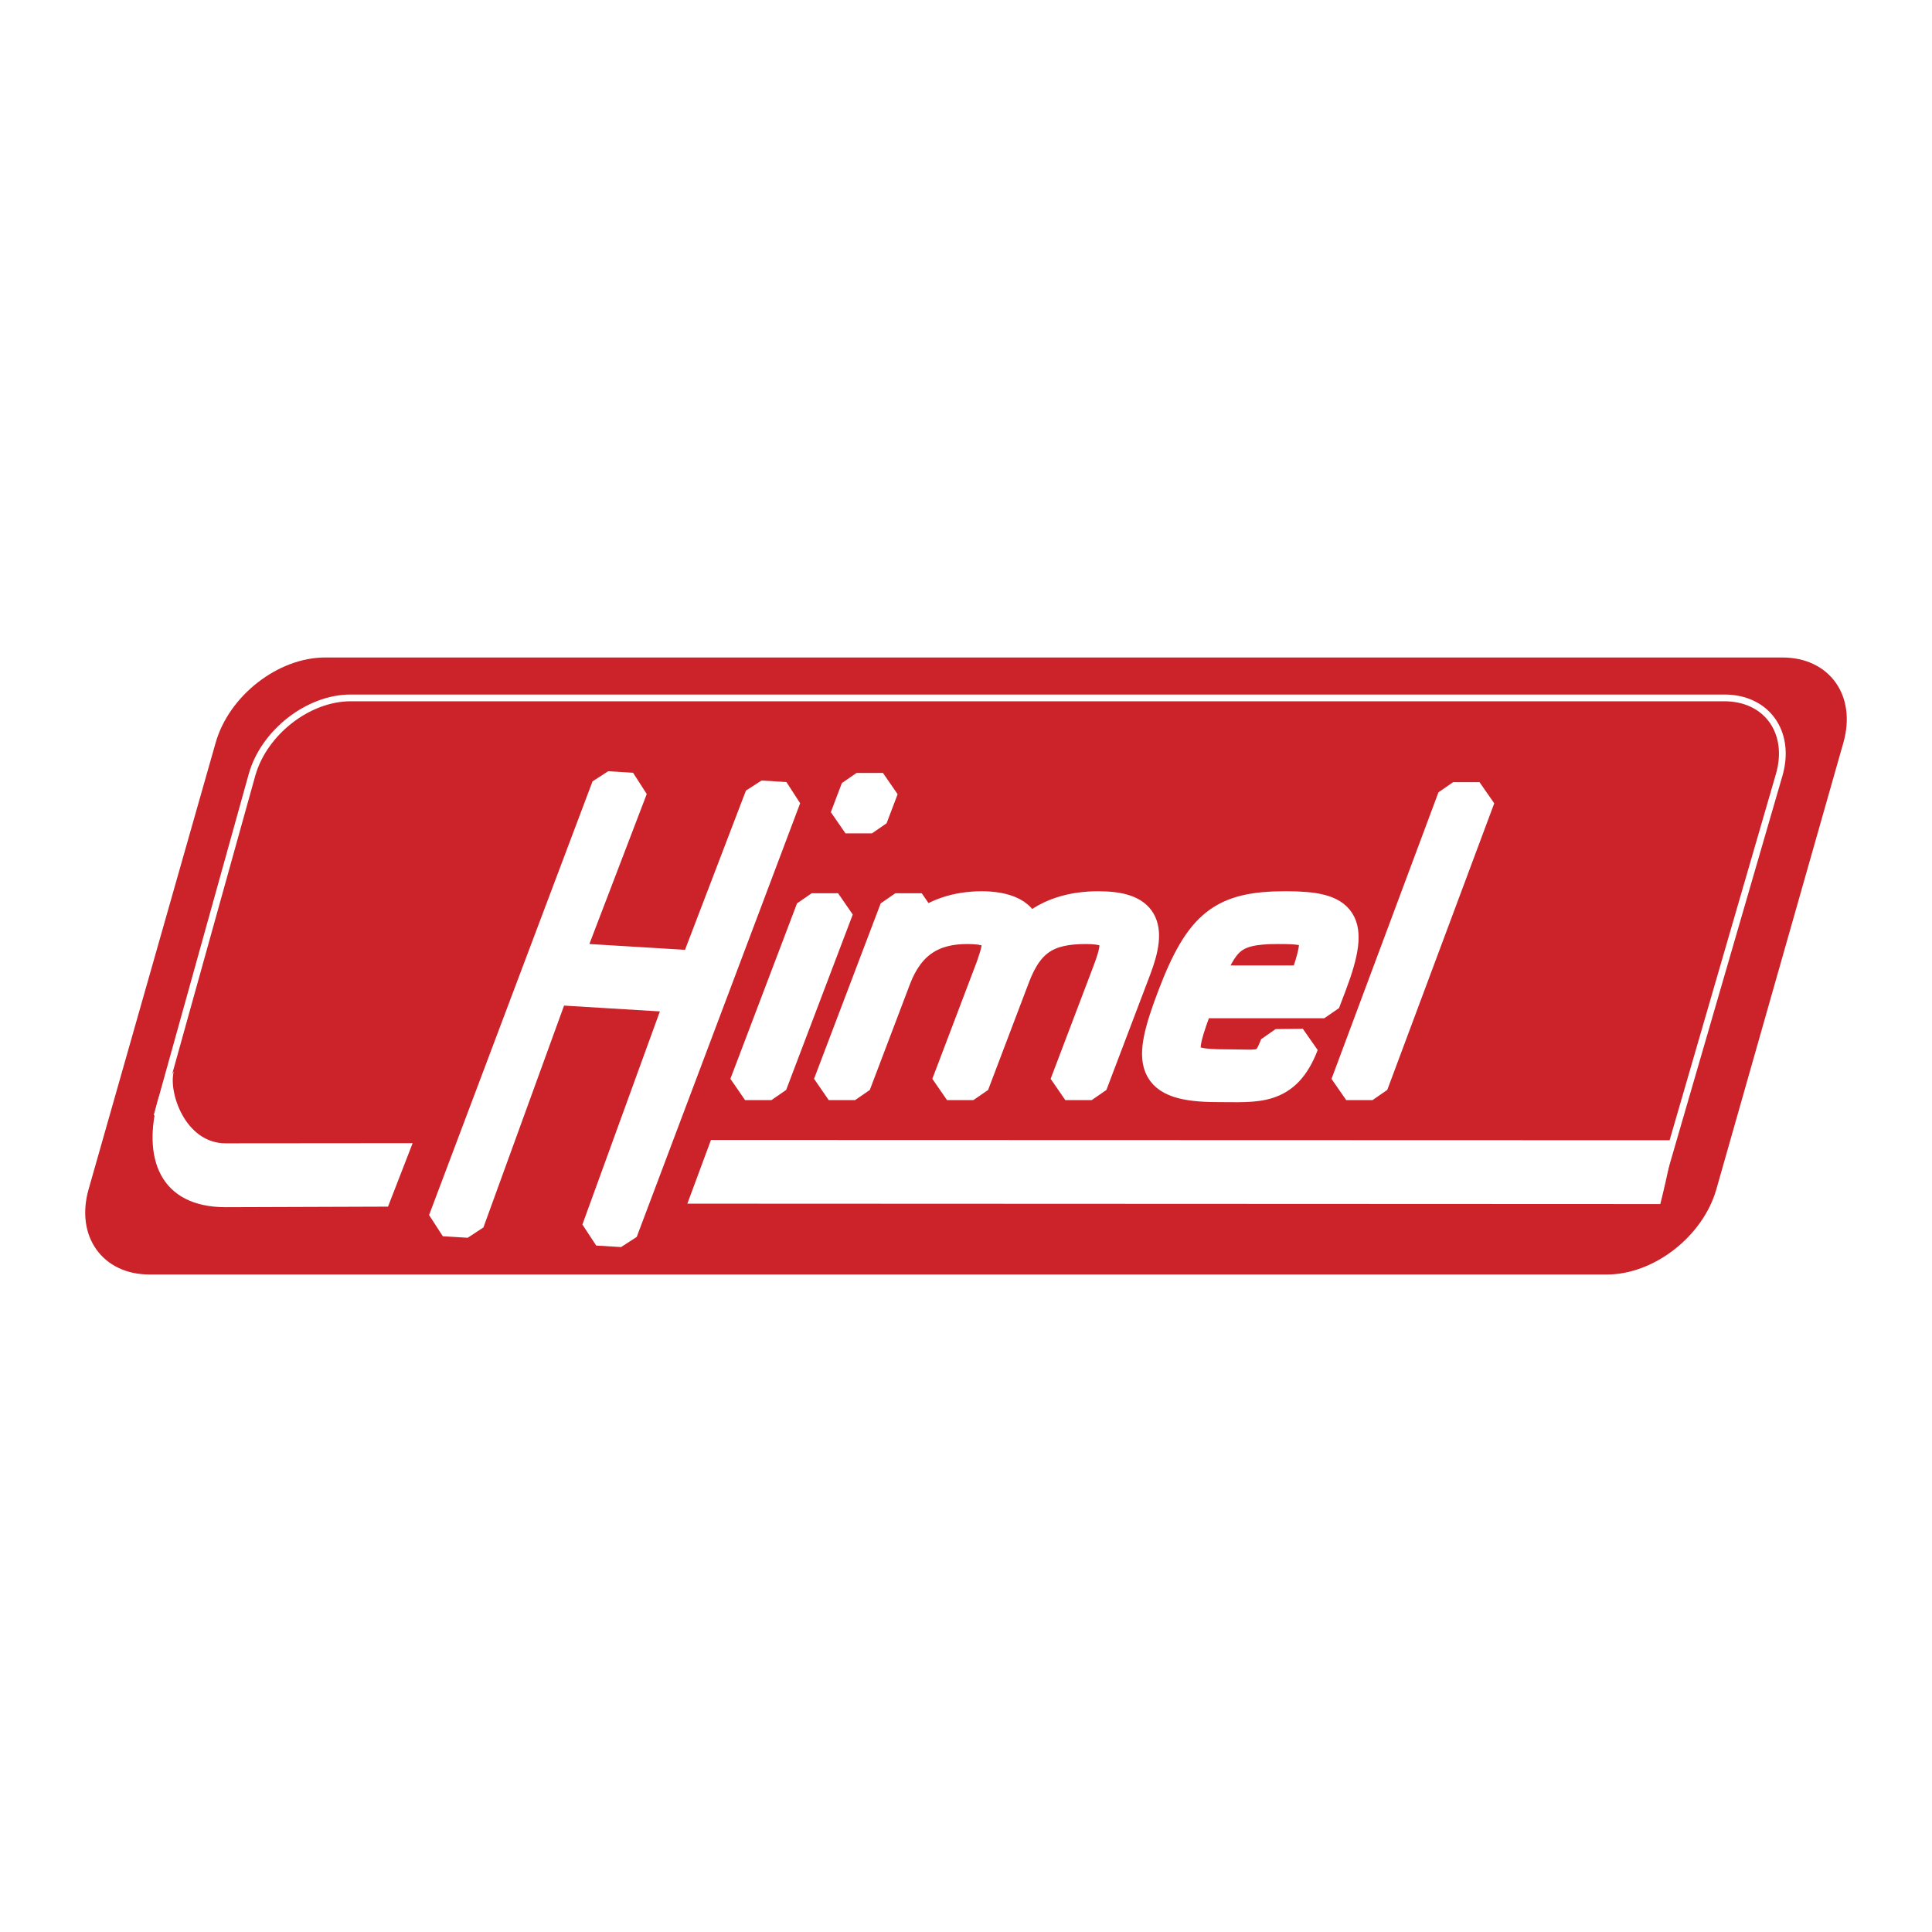
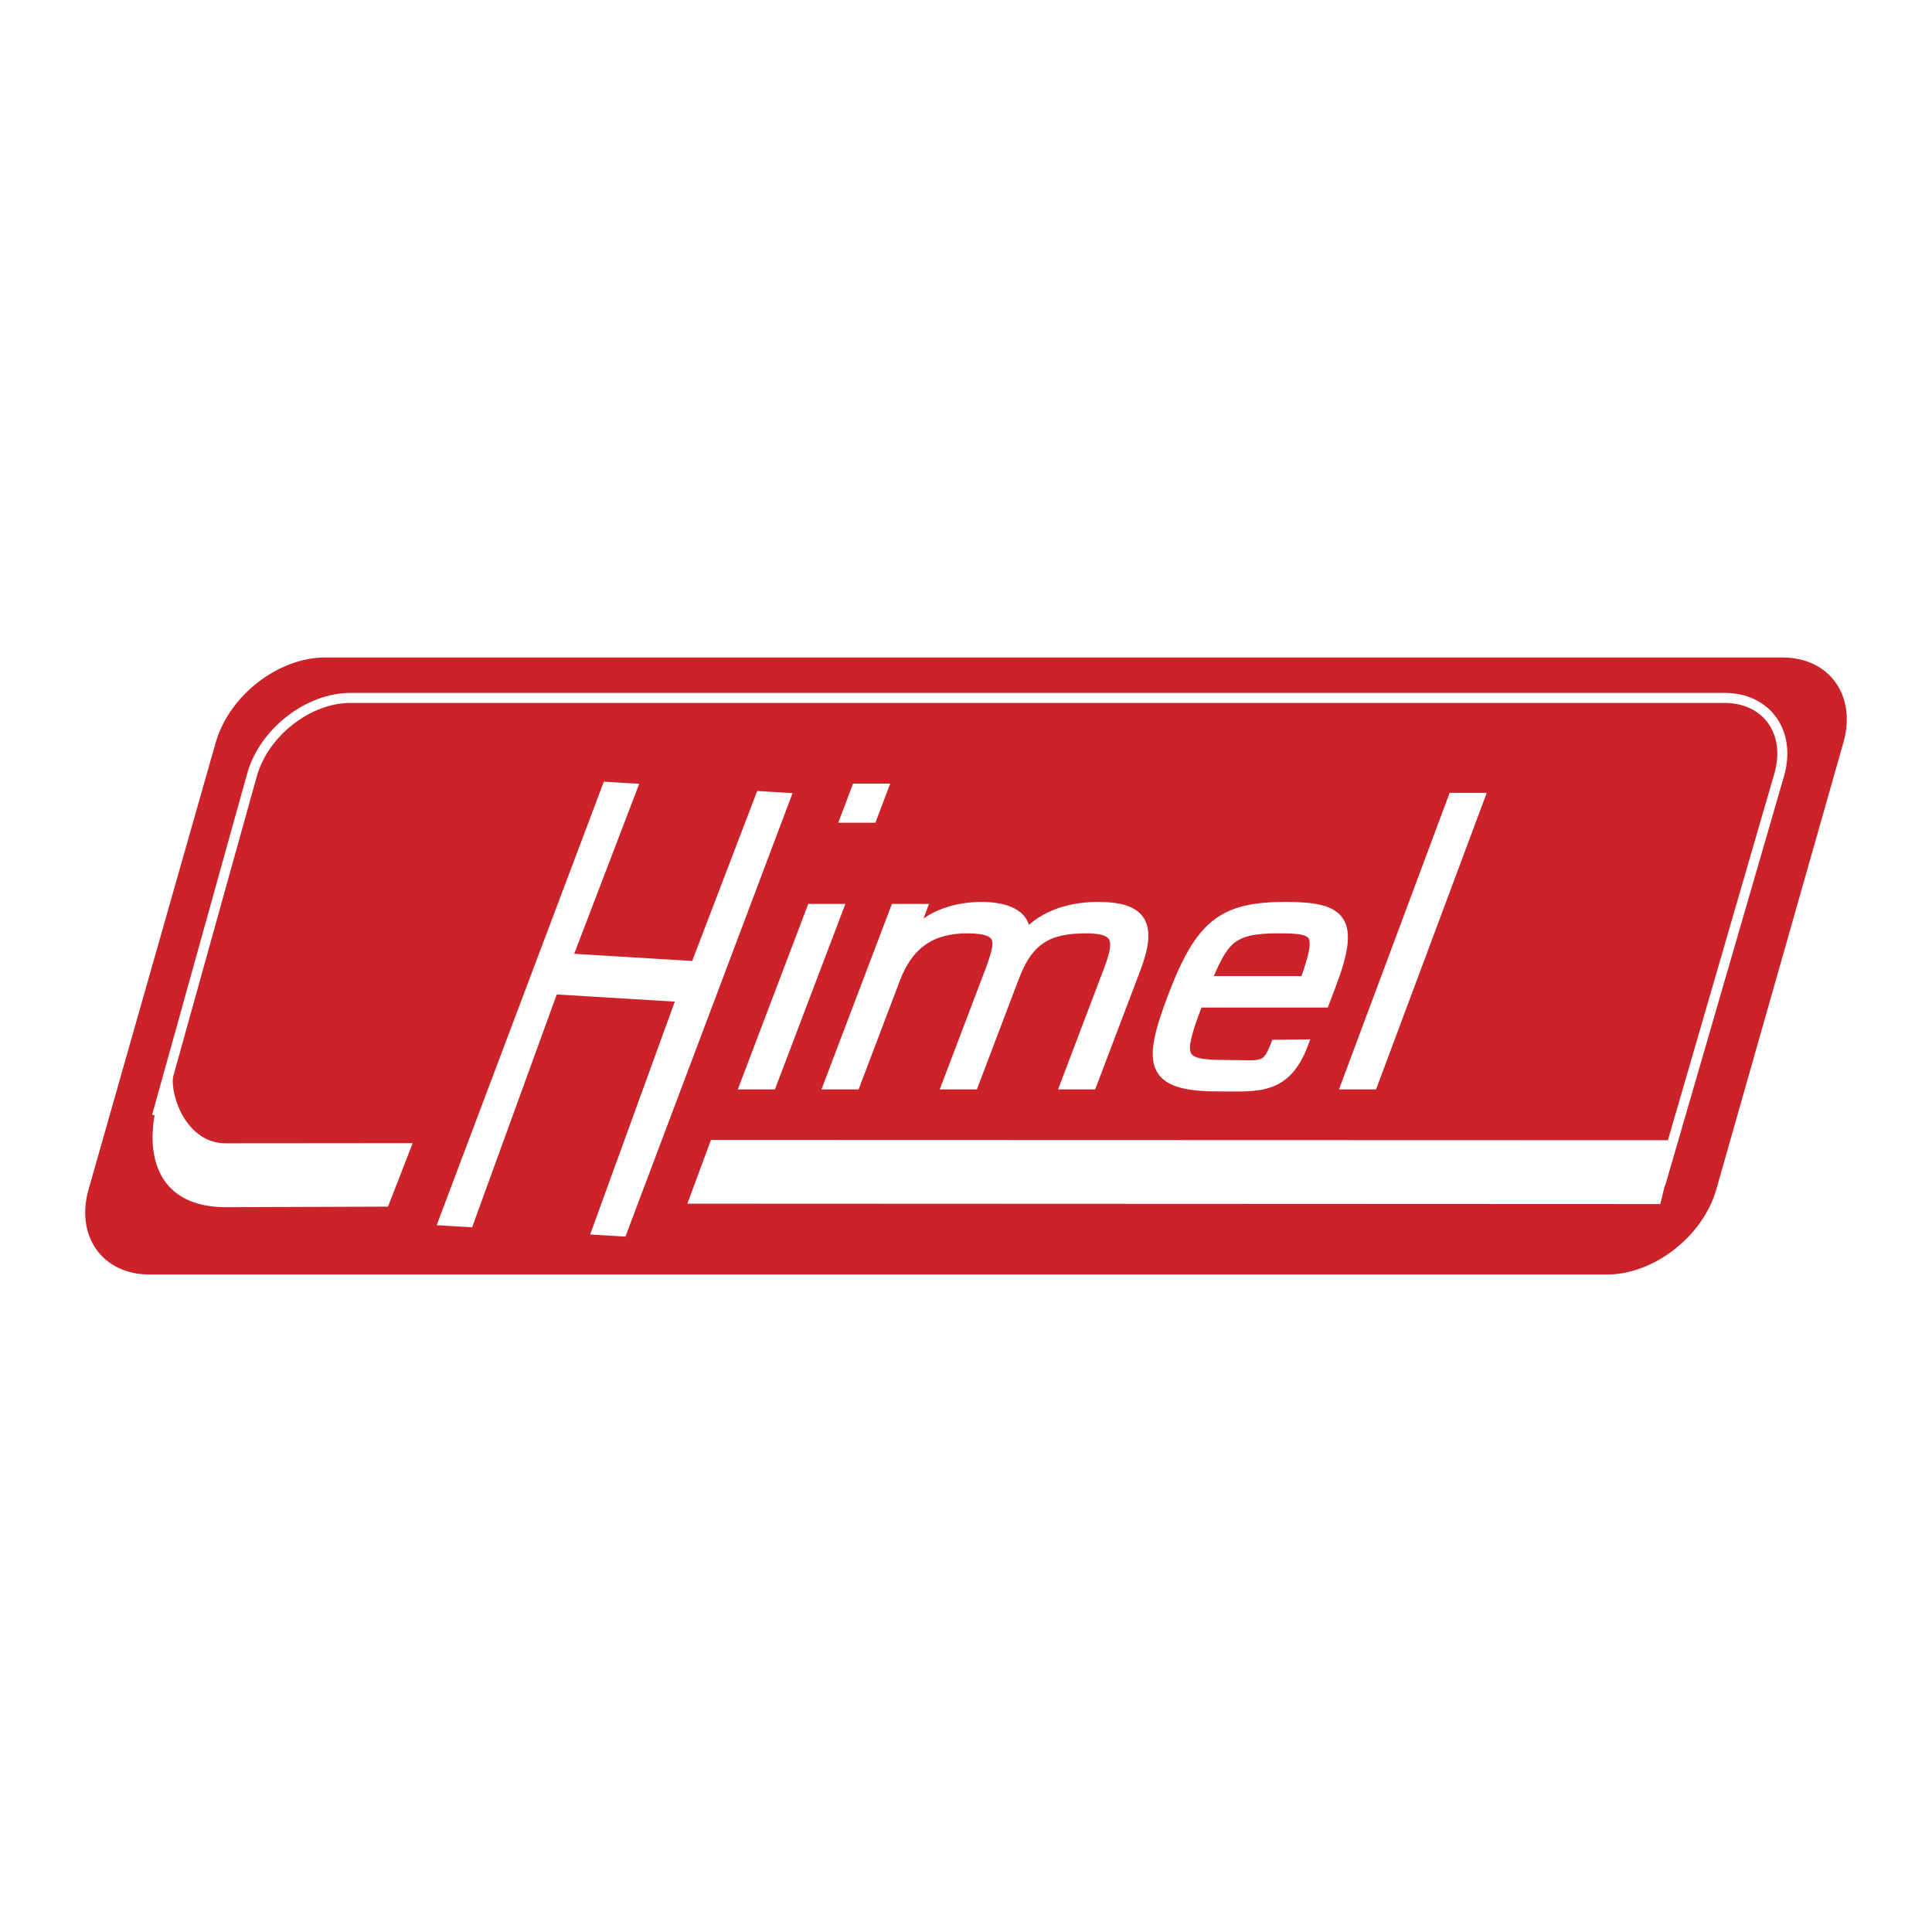
<svg xmlns="http://www.w3.org/2000/svg" width="2500" height="2500" viewBox="0 0 192.756 192.756">
  <path fillRule="evenodd" clipRule="evenodd" fill="#fff" d="M0 0h192.756v192.756H0V0z" />
  <path d="M32.435 65.598h145.397c4.695 0 7.42 3.806 6.082 8.501l-12.674 44.557c-1.336 4.694-6.223 8.502-10.92 8.502H14.922c-4.694 0-7.417-3.808-6.082-8.502L21.516 74.1c1.335-4.696 6.224-8.502 10.919-8.502z" fillRule="evenodd" clipRule="evenodd" fill="#cc2229" />
-   <path fillRule="evenodd" clipRule="evenodd" fill="#fff" stroke="#fff" stroke-width="3.132" strokeLinecap="round" stroke-linejoin="bevel" stroke-miterlimit="2.613" d="M88.092 78.682h-2.634l-1.101 2.901h2.634l1.101-2.901zM83.616 90.686h-2.633l-6.648 17.503h2.635l6.646-17.503zM91.962 90.686H89.33l-6.648 17.504h2.635l3.999-10.537c1.354-3.567 3.713-5.033 7.18-5.033 3.801 0 3.232 1.5 2.445 3.833l-4.458 11.737h2.636l4.076-10.737c1.43-3.768 3.436-4.833 7.172-4.833 3.4 0 3.328 1.333 2.199 4.302l-4.279 11.269h2.633l4.381-11.537c1.646-4.334.775-6.168-3.725-6.168-2.365 0-5.283.567-7.338 2.901.275-2.3-2.197-2.901-4.297-2.901-2.236 0-5.143.634-6.938 2.901h-.066l1.025-2.701zM127.285 104.239c-.938 2.469-1.391 2.017-4.992 2.017-4.734 0-4.869-.701-2.768-6.234h12.604l.672-1.769c2.455-6.468 1.148-7.769-4.52-7.769-6.27 0-8.514 1.701-11.273 8.969-2.533 6.669-2.359 8.937 4.475 8.937 3.9 0 6.756.452 8.518-4.184l-2.716.033zm-6.947-6.353c1.729-4.033 2.365-5.267 7.133-5.267 4 0 4.488.3 2.734 5.267h-9.867zM147.613 79.602h-2.633l-10.668 28.587h2.631l10.67-28.587zM78.366 79.588l-2.483-.15-6.487 16.958-12.819-.777 6.487-16.959-2.482-.15-16.307 43.268 2.483.151 8.446-23.234 12.82.778-8.446 23.233 2.482.151 16.306-43.269z" />
+   <path fillRule="evenodd" clipRule="evenodd" fill="#fff" stroke="#fff" strokeWidth="3.132" strokeLinecap="round" strokeLinejoin="bevel" stroke-miterlimit="2.613" d="M88.092 78.682h-2.634l-1.101 2.901h2.634l1.101-2.901zM83.616 90.686h-2.633l-6.648 17.503h2.635l6.646-17.503zM91.962 90.686H89.33l-6.648 17.504h2.635l3.999-10.537c1.354-3.567 3.713-5.033 7.18-5.033 3.801 0 3.232 1.5 2.445 3.833l-4.458 11.737h2.636l4.076-10.737c1.43-3.768 3.436-4.833 7.172-4.833 3.4 0 3.328 1.333 2.199 4.302l-4.279 11.269h2.633l4.381-11.537c1.646-4.334.775-6.168-3.725-6.168-2.365 0-5.283.567-7.338 2.901.275-2.3-2.197-2.901-4.297-2.901-2.236 0-5.143.634-6.938 2.901h-.066l1.025-2.701zM127.285 104.239c-.938 2.469-1.391 2.017-4.992 2.017-4.734 0-4.869-.701-2.768-6.234h12.604l.672-1.769c2.455-6.468 1.148-7.769-4.52-7.769-6.27 0-8.514 1.701-11.273 8.969-2.533 6.669-2.359 8.937 4.475 8.937 3.9 0 6.756.452 8.518-4.184l-2.716.033zm-6.947-6.353c1.729-4.033 2.365-5.267 7.133-5.267 4 0 4.488.3 2.734 5.267h-9.867zM147.613 79.602h-2.633l-10.668 28.587h2.631l10.67-28.587zM78.366 79.588l-2.483-.15-6.487 16.958-12.819-.777 6.487-16.959-2.482-.15-16.307 43.268 2.483.151 8.446-23.234 12.82.778-8.446 23.233 2.482.151 16.306-43.269z" />
  <path d="M38.712 120.387l-16.196.055c-6.523 0-8.419-4.856-6.688-10.94l1.518-2.629c-.578 2.03 1.098 7.196 5.17 7.196l18.654-.016-2.458 6.334zM165.646 120.13l-97.068-.041 2.353-6.354 96.005.029c-.282 2.508-1.29 6.366-1.29 6.366z" fillRule="evenodd" clipRule="evenodd" fill="#fff" />
-   <path d="M15.66 111.354l9.49-34.072c1.202-4.227 5.603-7.652 9.829-7.652h137.064c4.227 0 6.678 3.425 5.475 7.652l-11.871 40.896" fill="none" stroke="#fff" stroke-width=".675" stroke-miterlimit="2.613" />
+   <path d="M15.66 111.354l9.49-34.072c1.202-4.227 5.603-7.652 9.829-7.652h137.064c4.227 0 6.678 3.425 5.475 7.652l-11.871 40.896" fill="none" stroke="#fff" strokeWidth=".675" stroke-miterlimit="2.613" />
</svg>
